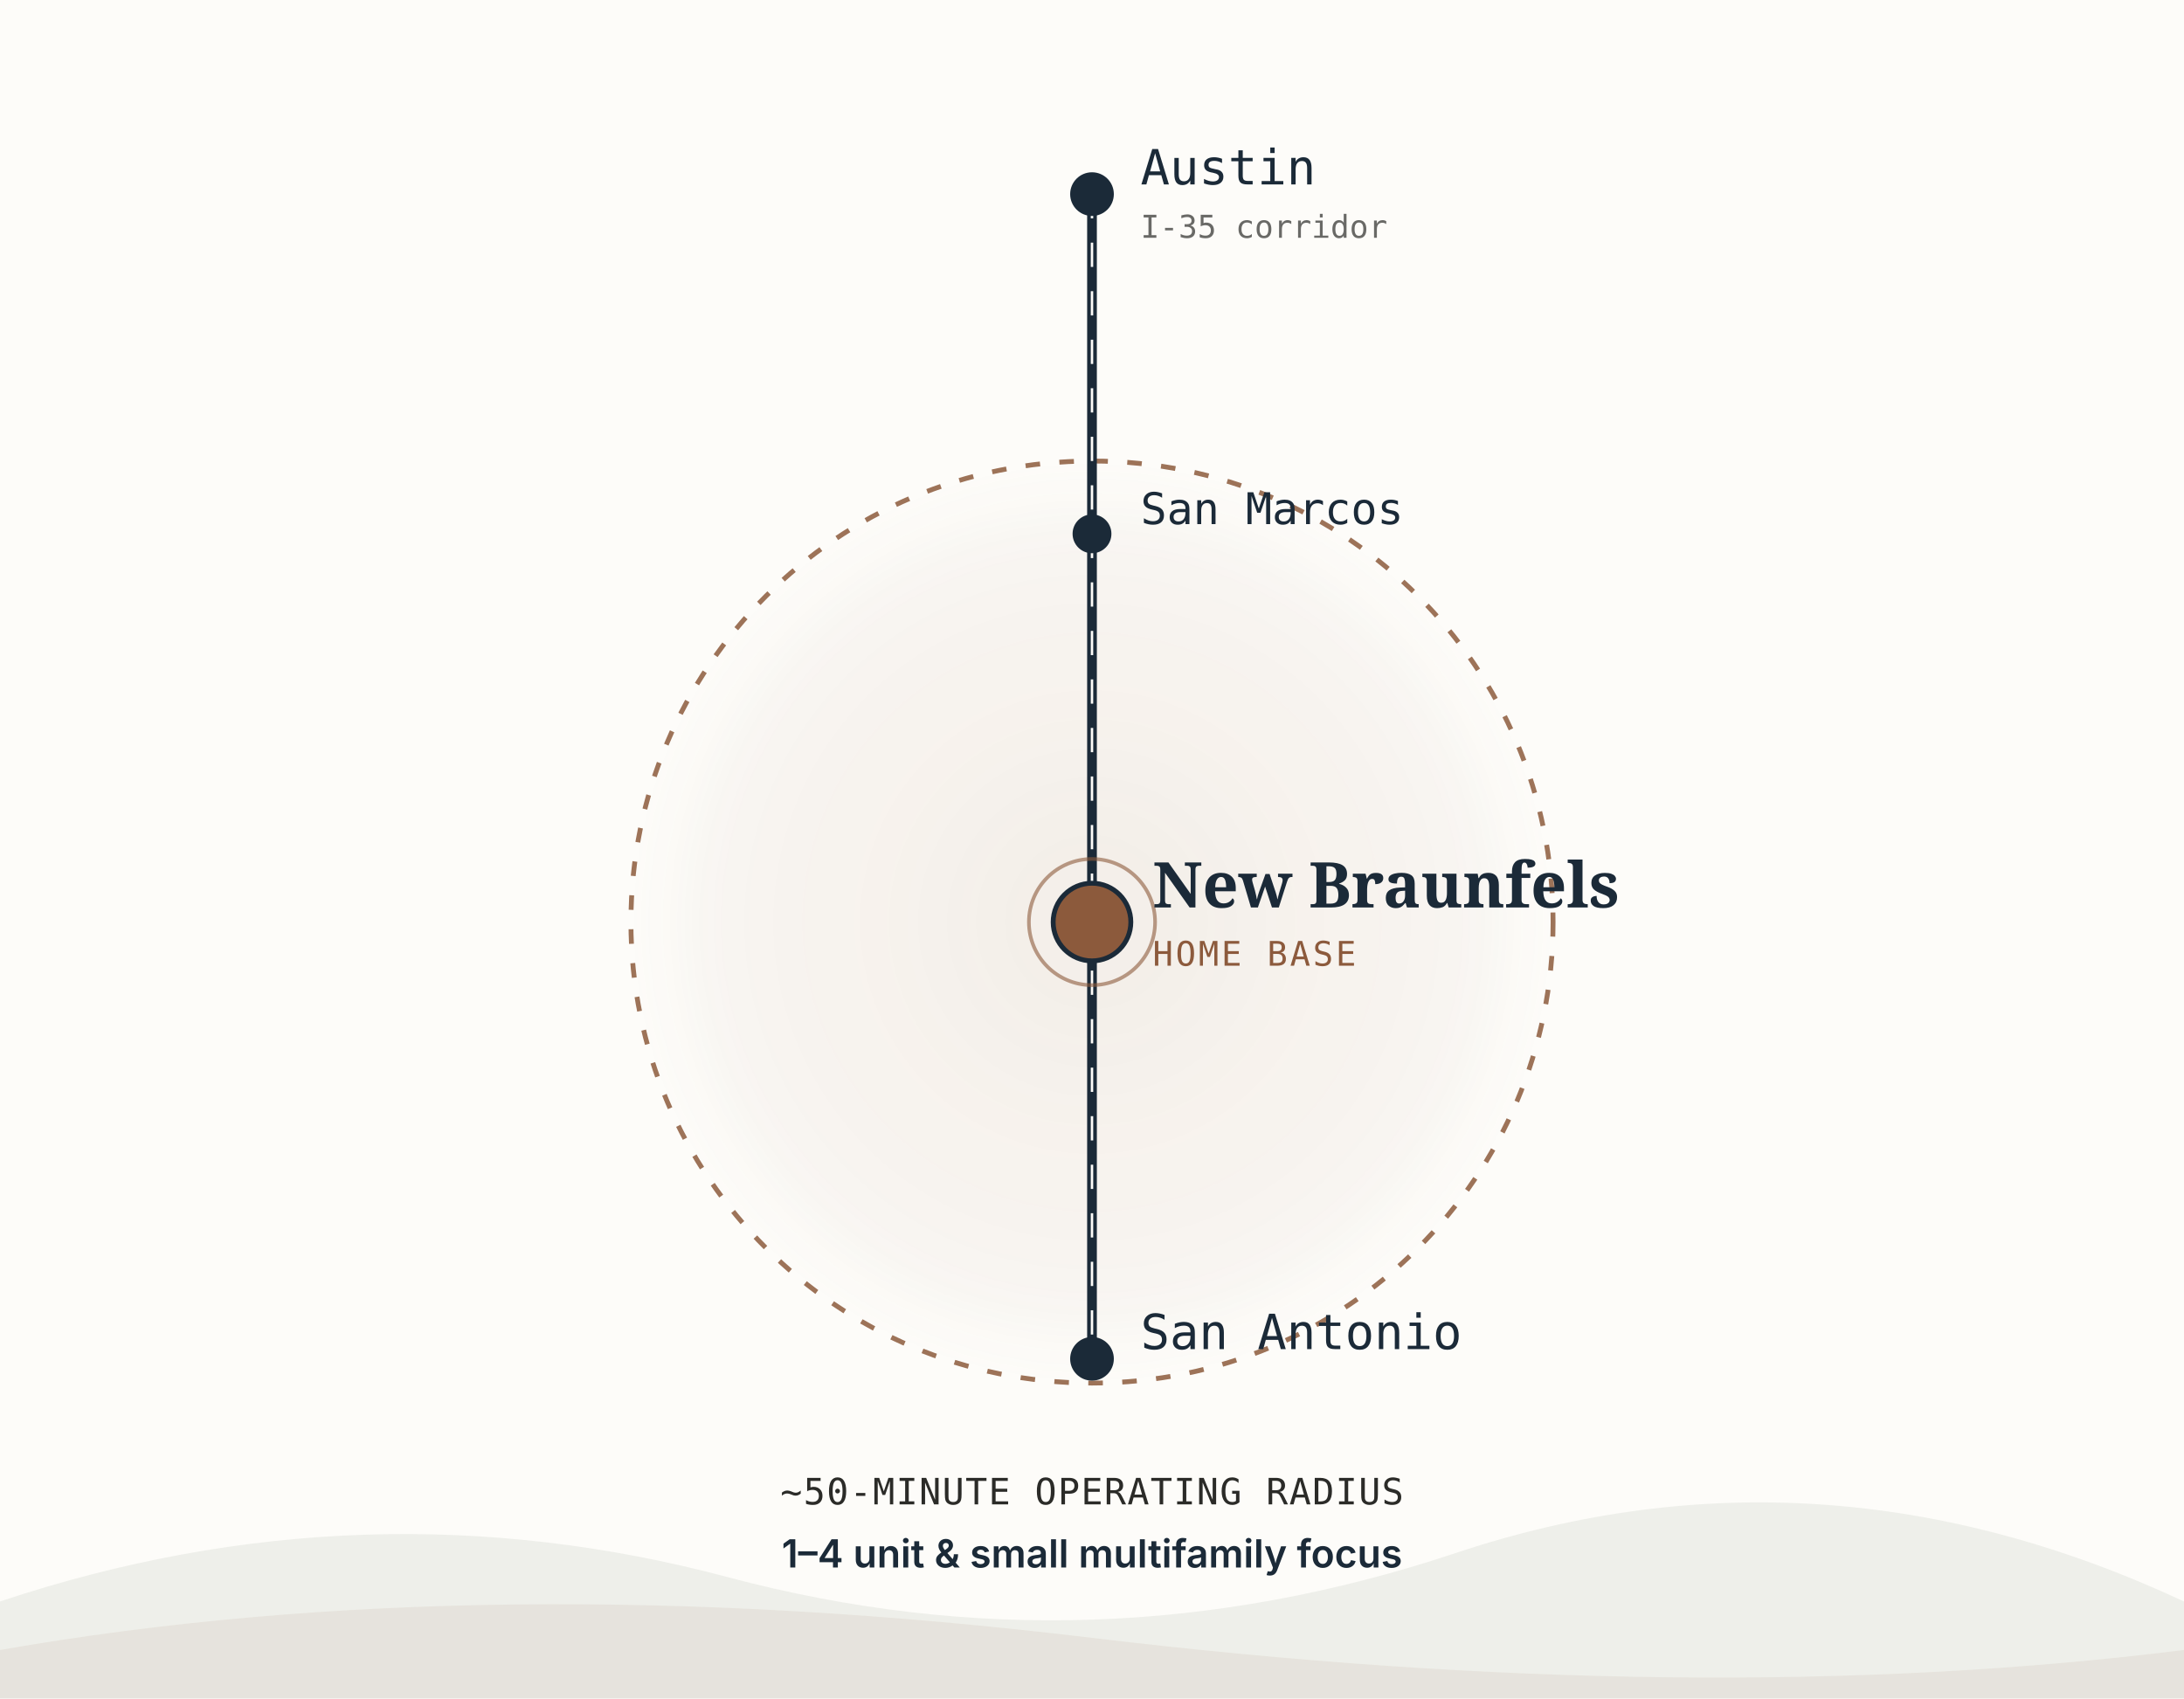
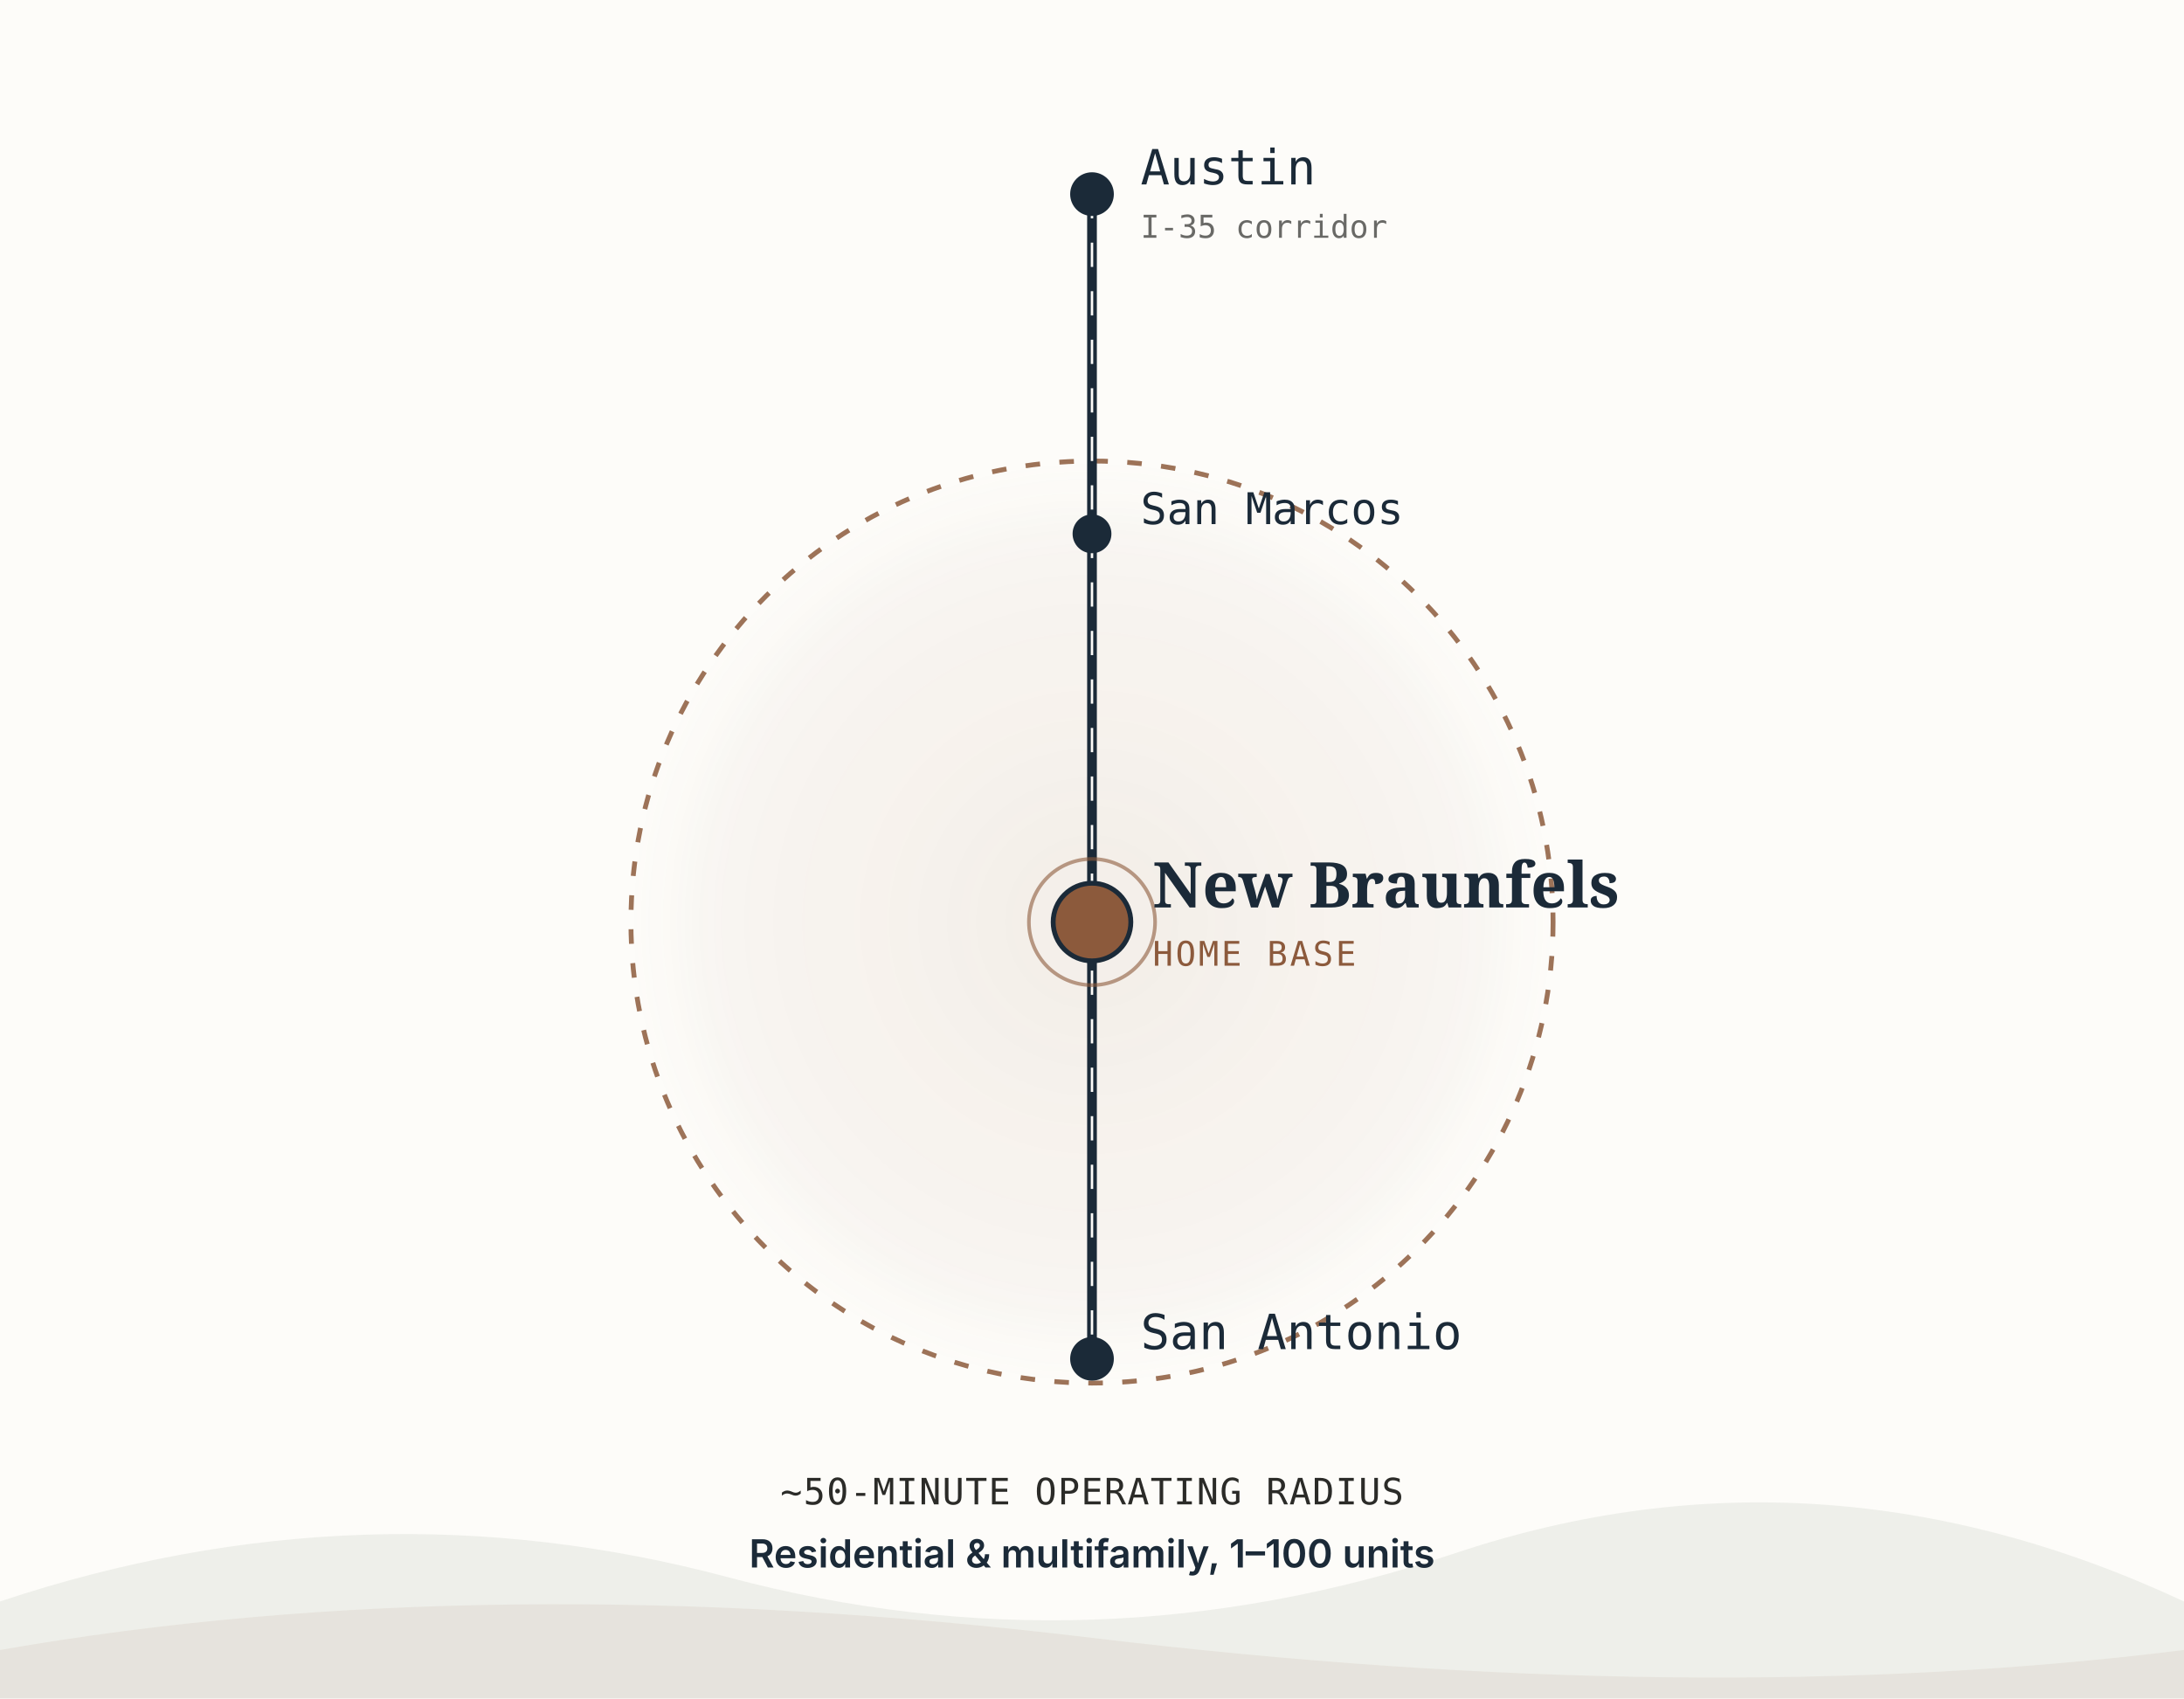
<svg xmlns="http://www.w3.org/2000/svg" viewBox="0 0 900 700" role="img" aria-labelledby="cmTitle cmDesc">
  <defs>
    <radialGradient id="radiusFade" cx="50%" cy="50%" r="50%">
      <stop offset="0%" stop-color="#8C5A3C" stop-opacity="0.10" />
      <stop offset="80%" stop-color="#8C5A3C" stop-opacity="0.05" />
      <stop offset="100%" stop-color="#8C5A3C" stop-opacity="0" />
    </radialGradient>
  </defs>
  <rect x="0" y="0" width="900" height="700" fill="#FDFCF9" />
  <path d="M0 660 Q150 610 300 650 T600 640 T900 660 V700 H0 Z" fill="#435D43" opacity="0.08" />
  <path d="M0 680 Q200 645 450 675 T900 680 V700 H0 Z" fill="#8C5A3C" opacity="0.08" />
  <circle cx="450" cy="380" r="190" fill="url(#radiusFade)" stroke="#8C5A3C" stroke-width="2" stroke-dasharray="6 8" opacity="0.85" />
  <line x1="450" y1="80" x2="450" y2="560" stroke="#1B2A38" stroke-width="4" />
  <line x1="450" y1="80" x2="450" y2="560" stroke="#FDFCF9" stroke-width="1" stroke-dasharray="10 10" />
  <circle cx="450" cy="80" r="9" fill="#1B2A38" />
  <text x="470" y="76" font-family="IBM Plex Mono, monospace" font-size="20" fill="#1B2A38">Austin</text>
  <text x="470" y="98" font-family="IBM Plex Mono, monospace" font-size="13" fill="#2B2B28" opacity="0.7">I-35 corridor</text>
  <circle cx="450" cy="220" r="8" fill="#1B2A38" />
  <text x="470" y="216" font-family="IBM Plex Mono, monospace" font-size="18" fill="#1B2A38">San Marcos</text>
  <circle cx="450" cy="380" r="16" fill="#8C5A3C" />
  <circle cx="450" cy="380" r="16" fill="none" stroke="#1B2A38" stroke-width="2" />
  <circle cx="450" cy="380" r="26" fill="none" stroke="#8C5A3C" stroke-width="1.5" opacity="0.6" />
  <text x="475" y="374" font-family="Fraunces, serif" font-size="26" font-weight="600" fill="#1B2A38">New Braunfels</text>
  <text x="475" y="398" font-family="IBM Plex Mono, monospace" font-size="14" letter-spacing="1" fill="#8C5A3C">HOME BASE</text>
  <circle cx="450" cy="560" r="9" fill="#1B2A38" />
  <text x="470" y="556" font-family="IBM Plex Mono, monospace" font-size="20" fill="#1B2A38">San Antonio</text>
  <text x="450" y="620" text-anchor="middle" font-family="IBM Plex Mono, monospace" font-size="15" letter-spacing="0.5" fill="#2B2B28">~50-MINUTE OPERATING RADIUS</text>
-   <text x="450" y="646" text-anchor="middle" font-family="Inter, sans-serif" font-size="16" fill="#1B2A38" font-weight="600">1–4 unit &amp; small multifamily focus</text>
+   <text x="450" y="646" text-anchor="middle" font-family="Inter, sans-serif" font-size="16" fill="#1B2A38" font-weight="600">Residential &amp; multifamily, 1–100 units</text>
</svg>
